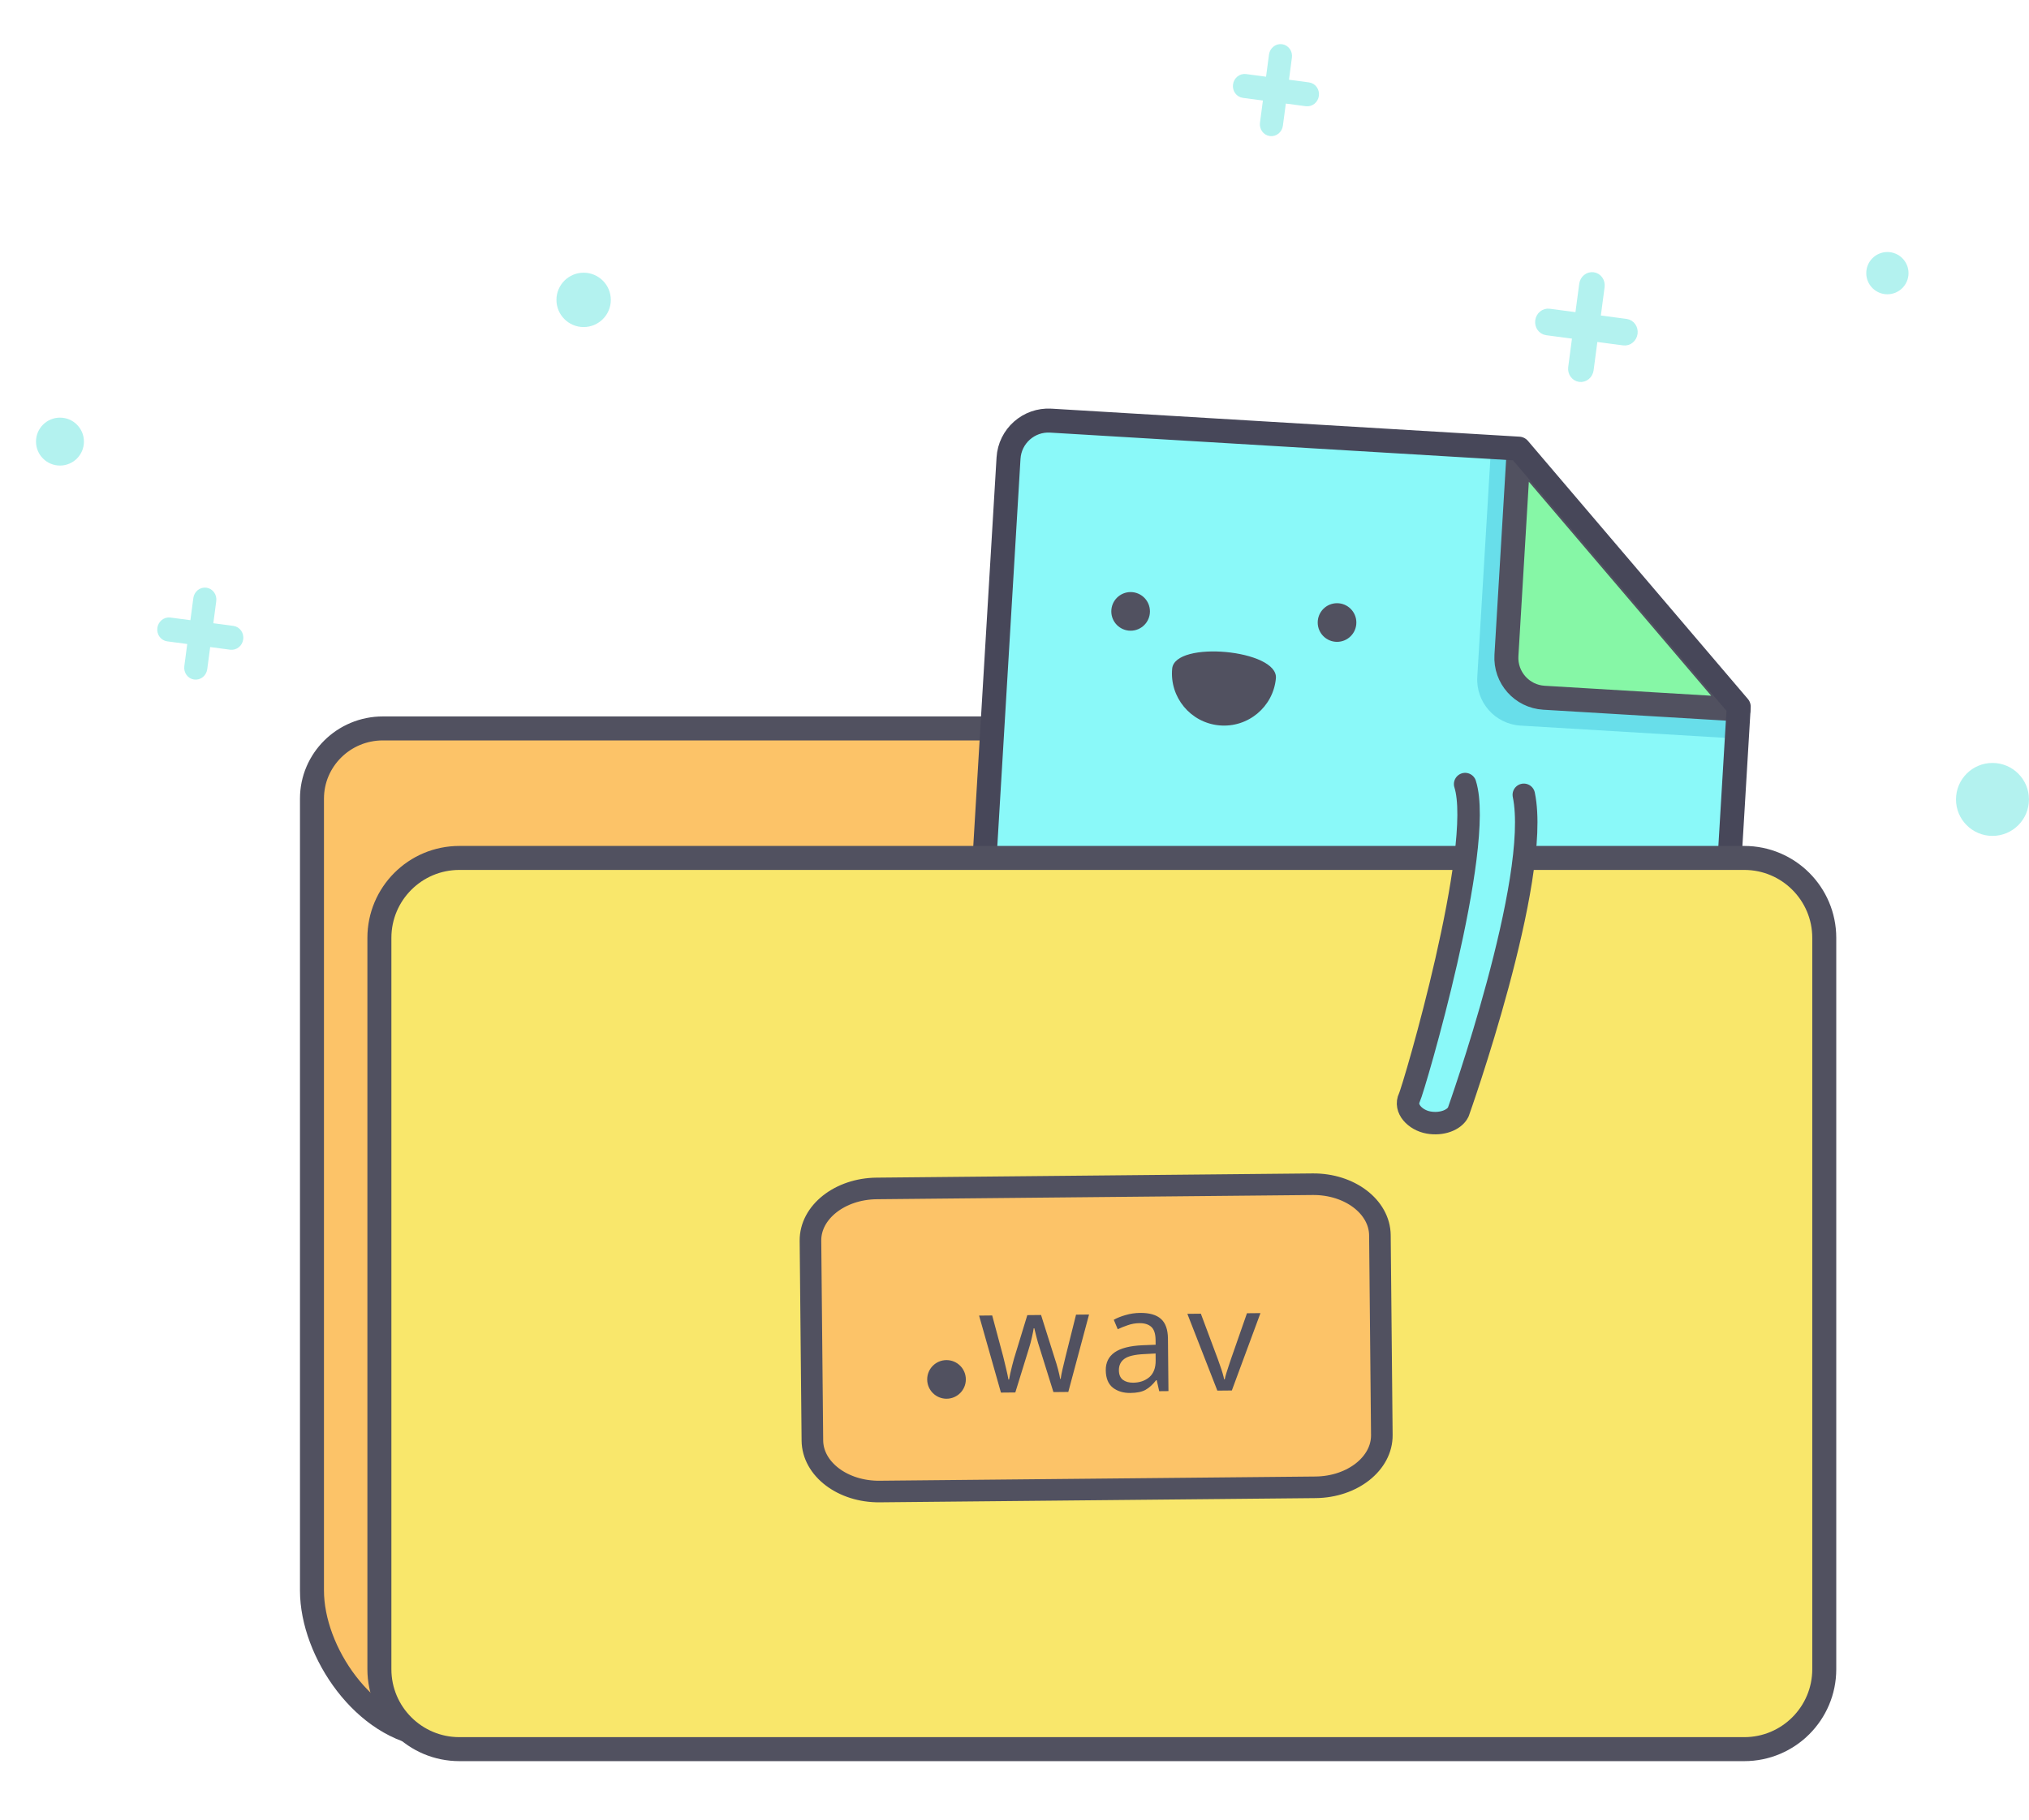
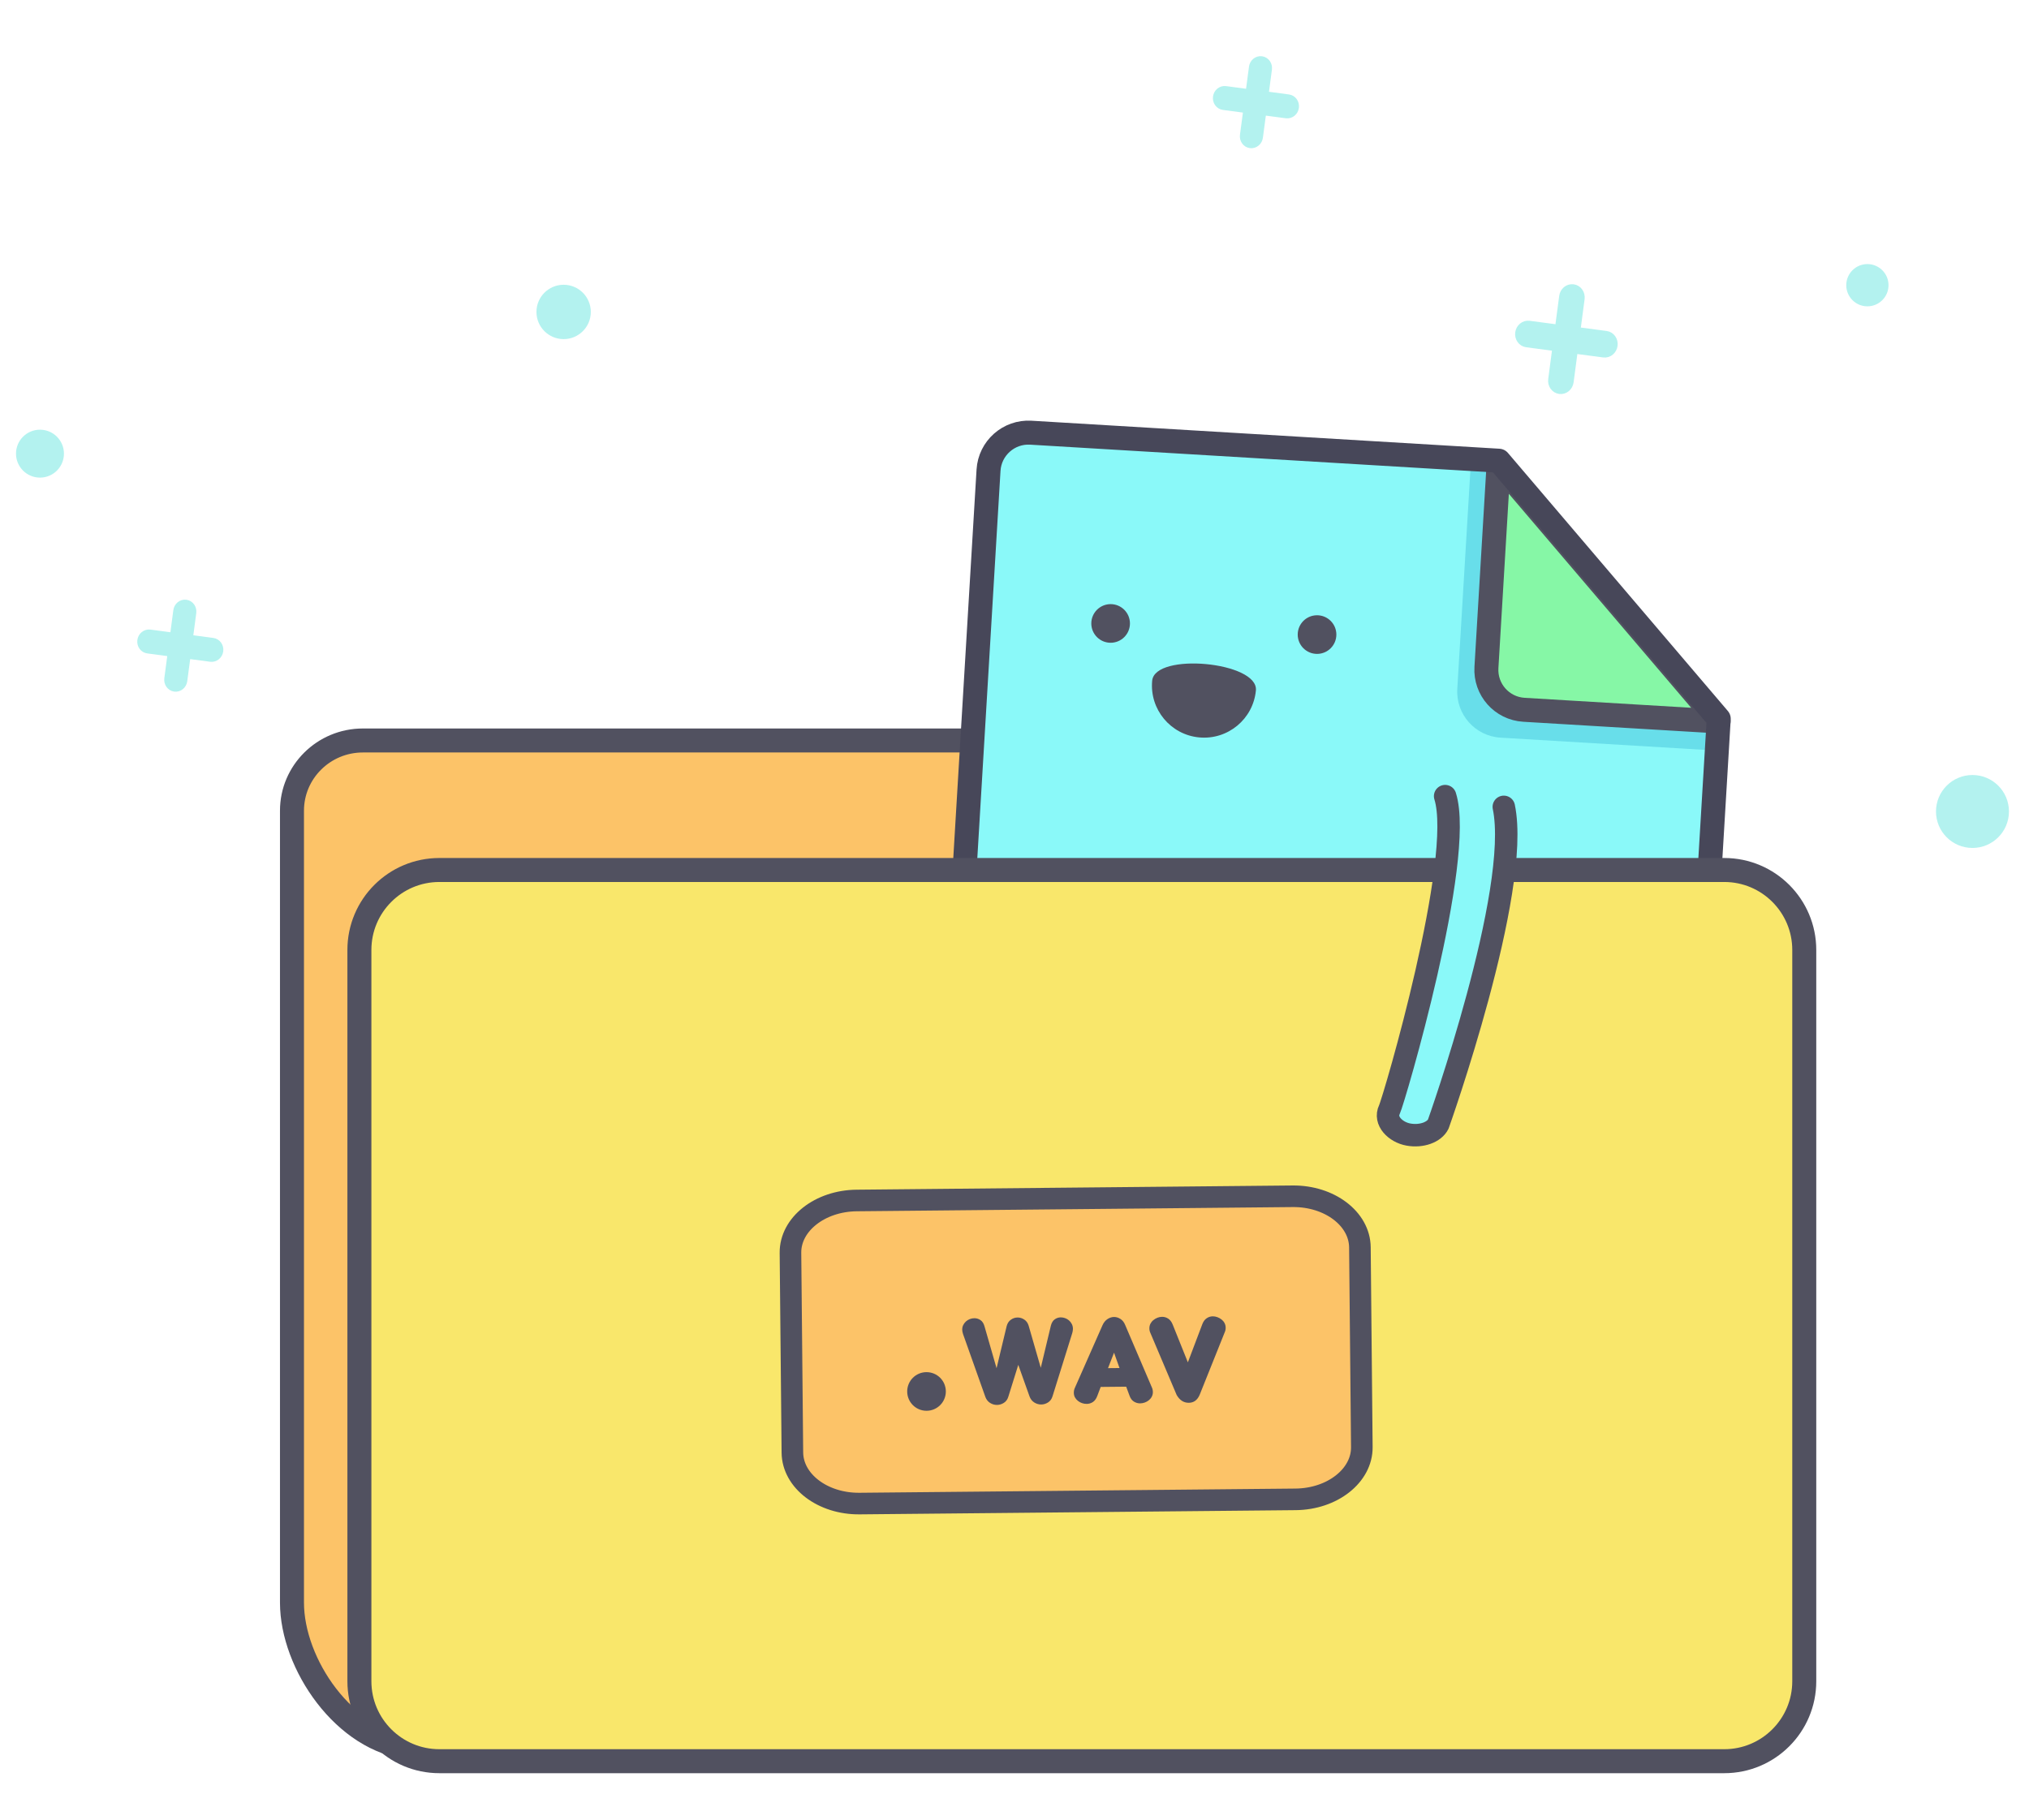
- <svg xmlns="http://www.w3.org/2000/svg" version="1.1" id="Layer_1" x="0px" y="0px" width="253.706px" height="227.548px" viewBox="-28.005 -37.452 253.706 227.548" enable-background="new -28.005 -37.452 253.706 227.548" xml:space="preserve">
-   <path fill="#FCC368" stroke="#515160" stroke-width="3" stroke-miterlimit="10" d="M111.245,62.821  c-3.774-7.567-10.608-9.17-15.503-9.17H19.87c-4.896,0-8.866,3.934-8.866,8.783v99.043c0,7.674,6.578,17.347,14.844,18.134  c8.531,0.812,87.649-9.351,87.649-9.351c4.896,0,8.865-3.933,8.865-8.783L111.245,62.821z" />
+ <svg xmlns="http://www.w3.org/2000/svg" version="1.1" id="Layer_1" x="0px" y="0px" width="253.707px" height="227.547px" viewBox="0 0 253.707 227.547" enable-background="new 0 0 253.707 227.547" xml:space="preserve">
+   <path fill="#FCC368" stroke="#515160" stroke-width="3" stroke-miterlimit="10" d="M136.75,101.781  c-3.773-7.567-10.607-9.17-15.502-9.17H45.375c-4.896,0-8.866,3.934-8.866,8.783v99.043c0,7.674,6.578,17.348,14.844,18.134  c8.531,0.812,87.648-9.351,87.648-9.351c4.896,0,8.865-3.934,8.865-8.783L136.75,101.781z" />
  <g id="file">
-     <path fill="#8AF9F9" d="M103.392,15.156c-2.757-0.166-5.125,1.936-5.291,4.692l-7.083,118.296   c-0.165,2.757,1.936,5.124,4.692,5.289l82.851,4.959c2.757,0.165,5.125-1.934,5.291-4.691l5.554-92.763l-27.501-32.279   L103.392,15.156z" />
-     <path fill="#68DEEA" d="M162.123,53.297l28.044,1.68L158.478,17.78l-1.762,29.422C156.525,50.378,158.946,53.107,162.123,53.297z" />
-     <path fill="#86F7A6" stroke="#515160" stroke-width="3" stroke-linecap="round" stroke-linejoin="round" stroke-miterlimit="10" d="   M165.05,49.813l24.336,1.456l-27.5-32.279l-1.527,25.533C160.192,47.279,162.293,49.647,165.05,49.813z" />
-     <path fill="none" stroke="#474759" stroke-width="3" stroke-linecap="round" stroke-linejoin="round" stroke-miterlimit="10" d="   M103.392,15.156c-2.757-0.166-5.125,1.936-5.291,4.692l-7.083,118.296c-0.165,2.757,1.936,5.124,4.692,5.289l82.851,4.959   c2.757,0.165,5.125-1.934,5.291-4.691l5.554-92.763l-27.501-32.279L103.392,15.156z" />
-     <circle fill="#515160" cx="113.368" cy="39.014" r="2.416" />
-     <circle fill="#515160" cx="139.178" cy="40.406" r="2.416" />
-     <path fill="#515160" d="M131.533,47.39c-0.334,3.579-3.509,6.213-7.09,5.878c-3.581-0.334-6.213-3.509-5.88-7.089   C118.898,42.597,131.867,43.808,131.533,47.39z" />
+     <path fill="#8AF9F9" d="M128.897,54.116c-2.757-0.166-5.125,1.936-5.291,4.692l-7.083,118.296   c-0.165,2.757,1.936,5.124,4.692,5.289l82.851,4.959c2.757,0.165,5.125-1.935,5.291-4.69l5.554-92.764L187.41,57.619   L128.897,54.116z" />
+     <path fill="#68DEEA" d="M187.627,92.257l28.045,1.68L183.983,56.74l-1.762,29.422C182.03,89.338,184.451,92.067,187.627,92.257z" />
+     <path fill="#86F7A6" stroke="#515160" stroke-width="3" stroke-linecap="round" stroke-linejoin="round" stroke-miterlimit="10" d="   M190.555,88.773l24.336,1.456l-27.5-32.279l-1.527,25.533C185.697,86.239,187.797,88.607,190.555,88.773z" />
+     <path fill="none" stroke="#474759" stroke-width="3" stroke-linecap="round" stroke-linejoin="round" stroke-miterlimit="10" d="   M128.897,54.116c-2.757-0.166-5.125,1.936-5.291,4.692l-7.083,118.296c-0.165,2.757,1.936,5.124,4.692,5.289l82.851,4.959   c2.757,0.165,5.125-1.935,5.291-4.69l5.554-92.764L187.41,57.619L128.897,54.116z" />
+     <circle fill="#515160" cx="138.873" cy="77.974" r="2.416" />
+     <circle fill="#515160" cx="164.683" cy="79.366" r="2.416" />
+     <path fill="#515160" d="M157.038,86.35c-0.334,3.579-3.509,6.213-7.09,5.878c-3.581-0.334-6.213-3.509-5.88-7.089   C144.403,81.557,157.372,82.768,157.038,86.35z" />
  </g>
-   <path fill="#F9E76B" stroke="#515160" stroke-width="3" stroke-miterlimit="10" d="M200.101,171.311c0,5.522-4.478,10-10,10H29.434  c-5.523,0-10-4.478-10-10V79.849c0-5.523,4.477-10,10-10h160.667c5.522,0,10,4.477,10,10V171.311z" />
-   <path fill="#FCC368" stroke="#515160" stroke-width="2.7" stroke-miterlimit="10" d="M144.779,142.024  c0.036,3.568-3.673,6.495-8.282,6.54l-54.515,0.527c-4.607,0.046-8.372-2.811-8.406-6.38l-0.241-24.984  c-0.034-3.569,3.674-6.498,8.28-6.543l54.517-0.527c4.607-0.044,8.372,2.813,8.407,6.381L144.779,142.024z" />
-   <text transform="matrix(1 -0.0097 0.0097 1 94.3096 136.7615)" fill="#515160" font-family="'Junegull'" font-size="18" letter-spacing="1">wav</text>
-   <path fill="#8AF9F9" stroke="#515160" stroke-width="2.808" stroke-linecap="round" stroke-linejoin="round" stroke-miterlimit="10" d="  M162.531,61.953c2.199,10.523-8.194,39.679-8.194,39.679c-0.497,1.012-2.089,1.604-3.725,1.308l0,0  c-1.637-0.295-3.059-1.725-2.387-3.118c0.565-1.175,9.438-31.378,6.97-39.211" />
-   <circle fill="#515160" cx="90.347" cy="135.069" r="2.416" />
+   <path fill="#F9E76B" stroke="#515160" stroke-width="3" stroke-miterlimit="10" d="M225.606,210.271c0,5.521-4.479,10-10,10H54.939  c-5.523,0-10-4.479-10-10v-91.462c0-5.522,4.477-10,10-10h160.667c5.521,0,10,4.478,10,10V210.271z" />
+   <path fill="#FCC368" stroke="#515160" stroke-width="2.7" stroke-miterlimit="10" d="M170.284,180.984  c0.036,3.568-3.673,6.495-8.281,6.54l-54.516,0.526c-4.607,0.047-8.372-2.811-8.406-6.379l-0.241-24.984  c-0.034-3.568,3.674-6.498,8.28-6.543l54.517-0.527c4.607-0.044,8.371,2.812,8.406,6.381L170.284,180.984z" />
+   <g enable-background="new    ">
+     <path fill="#515160" d="M131.401,165.8c0.093-0.361,0.252-0.624,0.479-0.788s0.478-0.247,0.754-0.25   c0.18-0.002,0.36,0.029,0.541,0.094s0.344,0.158,0.489,0.283c0.145,0.125,0.263,0.276,0.355,0.456   c0.091,0.179,0.138,0.376,0.141,0.592c0.001,0.156-0.027,0.337-0.085,0.541l-2.462,7.891c-0.104,0.35-0.291,0.609-0.56,0.779   c-0.269,0.171-0.552,0.258-0.852,0.261c-0.312,0.003-0.604-0.081-0.876-0.253c-0.271-0.171-0.47-0.424-0.593-0.76l-1.406-3.946   l-1.24,3.973c-0.104,0.35-0.291,0.609-0.56,0.779c-0.269,0.171-0.553,0.258-0.853,0.261c-0.312,0.003-0.604-0.081-0.875-0.253   c-0.272-0.171-0.47-0.424-0.592-0.76l-2.795-7.875c-0.062-0.203-0.094-0.377-0.095-0.521c-0.002-0.216,0.041-0.411,0.129-0.586   c0.088-0.175,0.204-0.326,0.347-0.454c0.143-0.127,0.304-0.225,0.483-0.292c0.18-0.067,0.365-0.103,0.557-0.104   c0.276-0.003,0.532,0.076,0.768,0.235c0.235,0.16,0.403,0.419,0.502,0.778l1.509,5.242l1.263-5.269   c0.093-0.349,0.267-0.615,0.524-0.798c0.256-0.183,0.534-0.275,0.834-0.278c0.3-0.003,0.583,0.085,0.85,0.263   c0.265,0.177,0.447,0.439,0.547,0.786l1.51,5.242L131.401,165.8z" />
+     <path fill="#515160" d="M140.819,173.431l-3.187,0.031l-0.438,1.156c-0.13,0.337-0.31,0.582-0.542,0.734   c-0.233,0.152-0.487,0.229-0.763,0.232c-0.204,0.002-0.399-0.029-0.586-0.094c-0.188-0.063-0.359-0.158-0.517-0.283   c-0.157-0.124-0.281-0.27-0.373-0.437c-0.092-0.168-0.139-0.359-0.141-0.575s0.038-0.415,0.12-0.595l3.47-7.865   c0.153-0.337,0.361-0.591,0.623-0.762c0.263-0.17,0.531-0.257,0.808-0.26s0.544,0.079,0.804,0.244   c0.26,0.166,0.457,0.416,0.592,0.75l3.334,7.799c0.086,0.179,0.13,0.377,0.132,0.593c0.002,0.204-0.041,0.394-0.129,0.568   c-0.089,0.175-0.211,0.326-0.365,0.453c-0.155,0.128-0.328,0.226-0.519,0.293c-0.192,0.068-0.384,0.104-0.575,0.105   c-0.276,0.002-0.535-0.07-0.776-0.218c-0.242-0.147-0.425-0.389-0.547-0.724L140.819,173.431z M138.545,171.113l1.44-0.014   l-0.685-1.92L138.545,171.113z" />
+     <path fill="#515160" d="M150.337,165.617c0.129-0.338,0.31-0.586,0.543-0.743c0.232-0.158,0.485-0.239,0.762-0.242   c0.191-0.002,0.385,0.032,0.577,0.103s0.368,0.168,0.524,0.292c0.157,0.125,0.282,0.273,0.374,0.446   c0.092,0.174,0.139,0.368,0.141,0.584c0.002,0.204-0.038,0.396-0.121,0.577l-3.128,7.807c-0.281,0.663-0.734,0.998-1.358,1.004   c-0.636,0.006-1.144-0.319-1.521-0.976l-3.279-7.745c-0.086-0.179-0.13-0.37-0.132-0.574c-0.002-0.217,0.041-0.412,0.129-0.587   c0.089-0.174,0.21-0.326,0.365-0.453c0.154-0.128,0.324-0.229,0.51-0.302c0.186-0.074,0.38-0.112,0.584-0.114   c0.276-0.003,0.532,0.073,0.768,0.227s0.421,0.398,0.556,0.732l1.9,4.734L150.337,165.617z" />
+   </g>
+   <path fill="#8AF9F9" stroke="#515160" stroke-width="2.808" stroke-linecap="round" stroke-linejoin="round" stroke-miterlimit="10" d="  M188.036,100.913c2.199,10.523-8.193,39.678-8.193,39.678c-0.498,1.013-2.09,1.604-3.726,1.309l0,0  c-1.637-0.295-3.059-1.725-2.387-3.117c0.565-1.176,9.438-31.379,6.97-39.212" />
+   <circle fill="#515160" cx="115.852" cy="174.029" r="2.416" />
  <g id="Layer_2">
-     <path fill="#B3F2EF" stroke="#B3F2EF" stroke-width="1.5" stroke-miterlimit="10" d="M170.515,8.767l0.567-4.29l3.968,0.525   c0.466,0.062,0.897-0.297,0.963-0.8c0.067-0.504-0.256-0.961-0.723-1.023l-3.967-0.525l0.568-4.291   c0.066-0.504-0.256-0.962-0.721-1.022c-0.469-0.062-0.899,0.295-0.965,0.8l-0.569,4.29l-3.968-0.526   c-0.465-0.061-0.896,0.296-0.963,0.801c-0.066,0.503,0.256,0.96,0.723,1.022l3.967,0.526l-0.566,4.29   c-0.068,0.503,0.256,0.962,0.721,1.024C170.017,9.629,170.447,9.27,170.515,8.767z" />
-     <path fill="#B3F2EF" stroke="#B3F2EF" stroke-width="1.5" stroke-miterlimit="10" d="M-2.834,46.141l0.464-3.509l3.246,0.43   c0.381,0.049,0.734-0.244,0.789-0.654c0.054-0.413-0.21-0.789-0.592-0.838l-3.246-0.432l0.465-3.509   c0.054-0.411-0.21-0.786-0.59-0.836c-0.382-0.051-0.735,0.242-0.789,0.654l-0.465,3.51l-3.245-0.431   c-0.381-0.049-0.734,0.243-0.789,0.656c-0.055,0.411,0.21,0.786,0.591,0.836l3.245,0.43l-0.464,3.51   c-0.055,0.412,0.209,0.787,0.59,0.837C-3.241,46.846-2.888,46.553-2.834,46.141z" />
-     <circle fill="#B3F2EF" cx="44.972" cy="0.054" r="3.399" />
-     <circle fill="#B3F2EF" cx="221.134" cy="62.531" r="4.562" />
-     <circle fill="#B3F2EF" cx="207.994" cy="-3.29" r="2.642" />
-     <circle fill="#B3F2EF" cx="-20.506" cy="17.778" r="2.997" />
-     <path fill="#B3F2EF" stroke="#B3F2EF" stroke-width="1.5" stroke-miterlimit="10" d="M131.665-21.832l0.465-3.509l3.246,0.43   c0.381,0.049,0.734-0.244,0.789-0.654c0.054-0.413-0.211-0.789-0.592-0.838l-3.246-0.432l0.465-3.509   c0.055-0.411-0.209-0.786-0.59-0.836c-0.383-0.051-0.734,0.242-0.789,0.654l-0.465,3.51l-3.245-0.431   c-0.381-0.049-0.733,0.243-0.788,0.656c-0.056,0.411,0.209,0.786,0.591,0.836l3.245,0.43l-0.464,3.51   c-0.056,0.412,0.209,0.787,0.591,0.837C131.259-21.127,131.611-21.42,131.665-21.832z" />
+     <path fill="#B3F2EF" stroke="#B3F2EF" stroke-width="1.5" stroke-miterlimit="10" d="M196.02,47.727l0.566-4.29l3.969,0.525   c0.466,0.062,0.896-0.297,0.963-0.8c0.066-0.504-0.256-0.961-0.723-1.023l-3.967-0.525l0.567-4.291   c0.065-0.504-0.257-0.962-0.722-1.022c-0.469-0.062-0.898,0.295-0.965,0.8l-0.568,4.29l-3.969-0.526   c-0.465-0.062-0.896,0.296-0.963,0.801c-0.065,0.503,0.256,0.96,0.724,1.022l3.967,0.526l-0.565,4.29   c-0.068,0.503,0.256,0.962,0.721,1.024C195.522,48.589,195.952,48.23,196.02,47.727z" />
+     <path fill="#B3F2EF" stroke="#B3F2EF" stroke-width="1.5" stroke-miterlimit="10" d="M22.671,85.101l0.464-3.509l3.246,0.43   c0.381,0.049,0.734-0.244,0.789-0.654c0.054-0.413-0.21-0.789-0.592-0.838l-3.246-0.432l0.465-3.509   c0.054-0.411-0.21-0.786-0.59-0.836c-0.382-0.051-0.735,0.242-0.789,0.654l-0.465,3.51l-3.245-0.431   c-0.381-0.049-0.734,0.243-0.789,0.656c-0.055,0.411,0.21,0.786,0.591,0.836l3.245,0.43l-0.464,3.51   c-0.055,0.412,0.209,0.787,0.59,0.837C22.264,85.806,22.617,85.513,22.671,85.101z" />
+     <circle fill="#B3F2EF" cx="70.477" cy="39.014" r="3.399" />
+     <circle fill="#B3F2EF" cx="246.639" cy="101.491" r="4.562" />
+     <circle fill="#B3F2EF" cx="233.499" cy="35.67" r="2.642" />
+     <circle fill="#B3F2EF" cx="4.999" cy="56.738" r="2.997" />
+     <path fill="#B3F2EF" stroke="#B3F2EF" stroke-width="1.5" stroke-miterlimit="10" d="M157.17,17.128l0.465-3.509l3.246,0.43   c0.381,0.049,0.733-0.244,0.789-0.654c0.053-0.413-0.211-0.789-0.592-0.838l-3.246-0.432l0.465-3.509   c0.055-0.411-0.209-0.786-0.59-0.836c-0.384-0.051-0.734,0.242-0.789,0.654l-0.465,3.51l-3.246-0.431   c-0.381-0.049-0.732,0.243-0.788,0.656c-0.056,0.411,0.209,0.786,0.591,0.836l3.246,0.43l-0.465,3.51   c-0.056,0.412,0.209,0.787,0.592,0.837C156.764,17.833,157.116,17.54,157.17,17.128z" />
  </g>
</svg>
